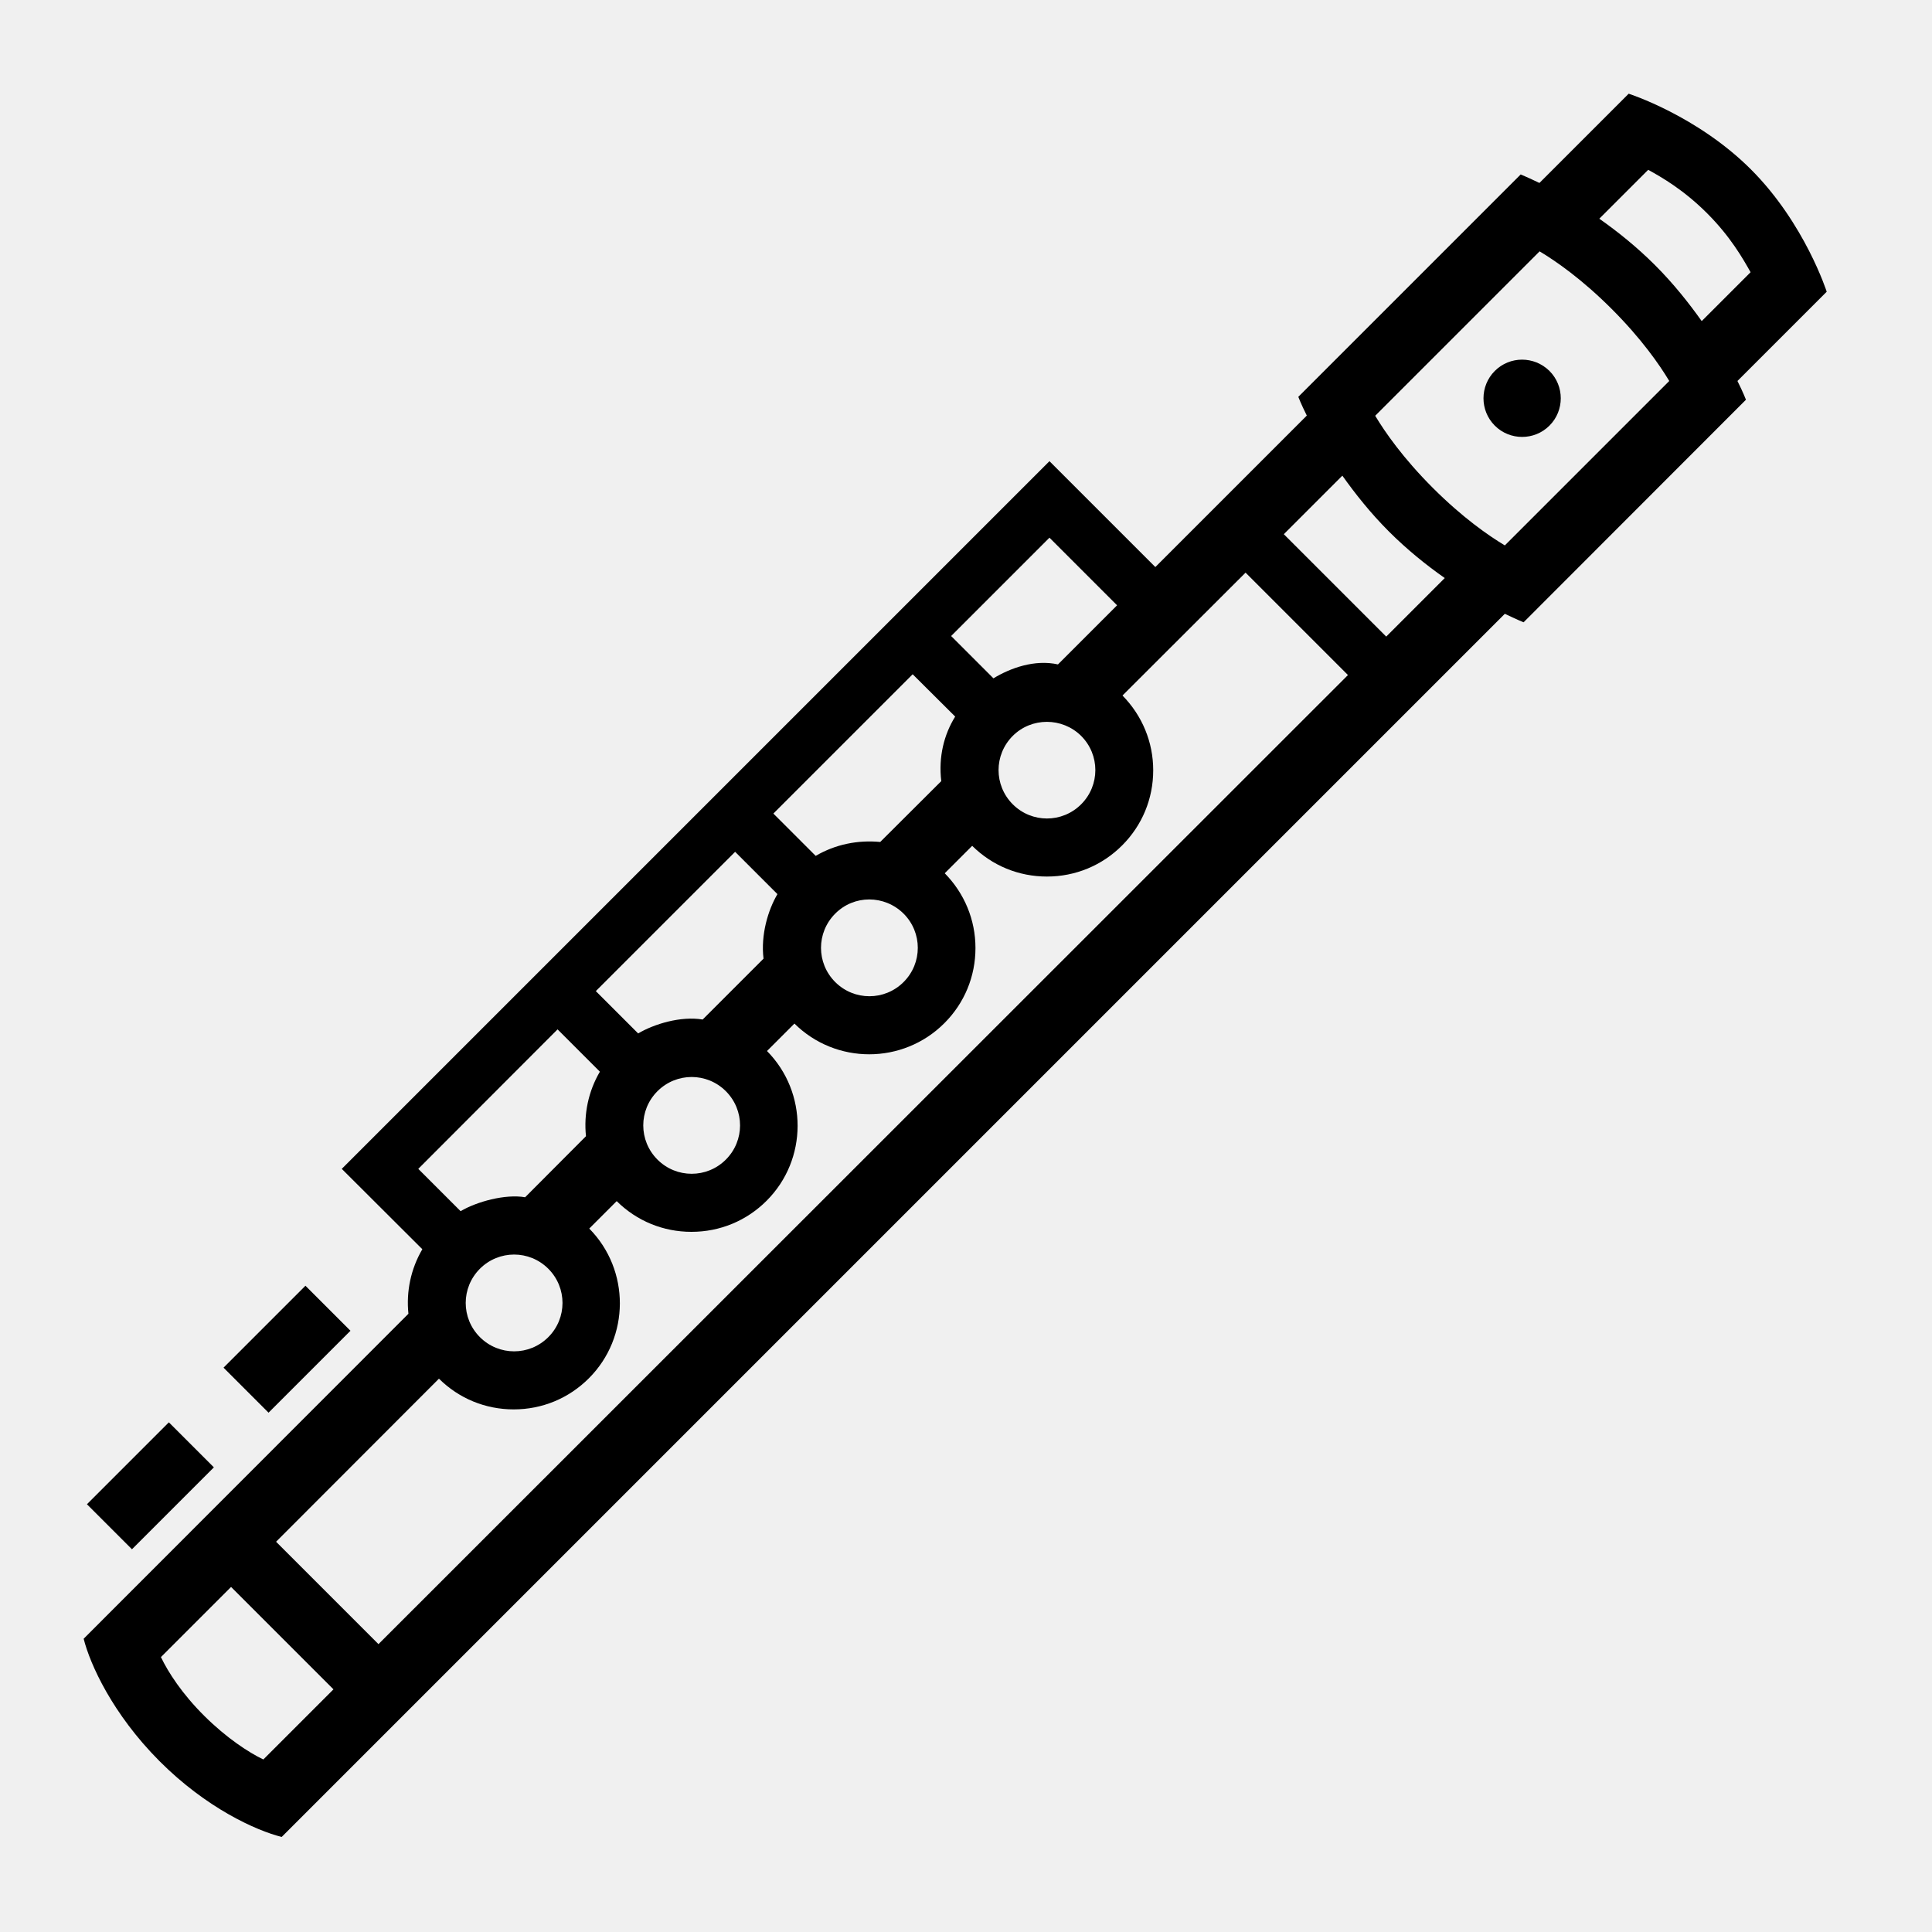
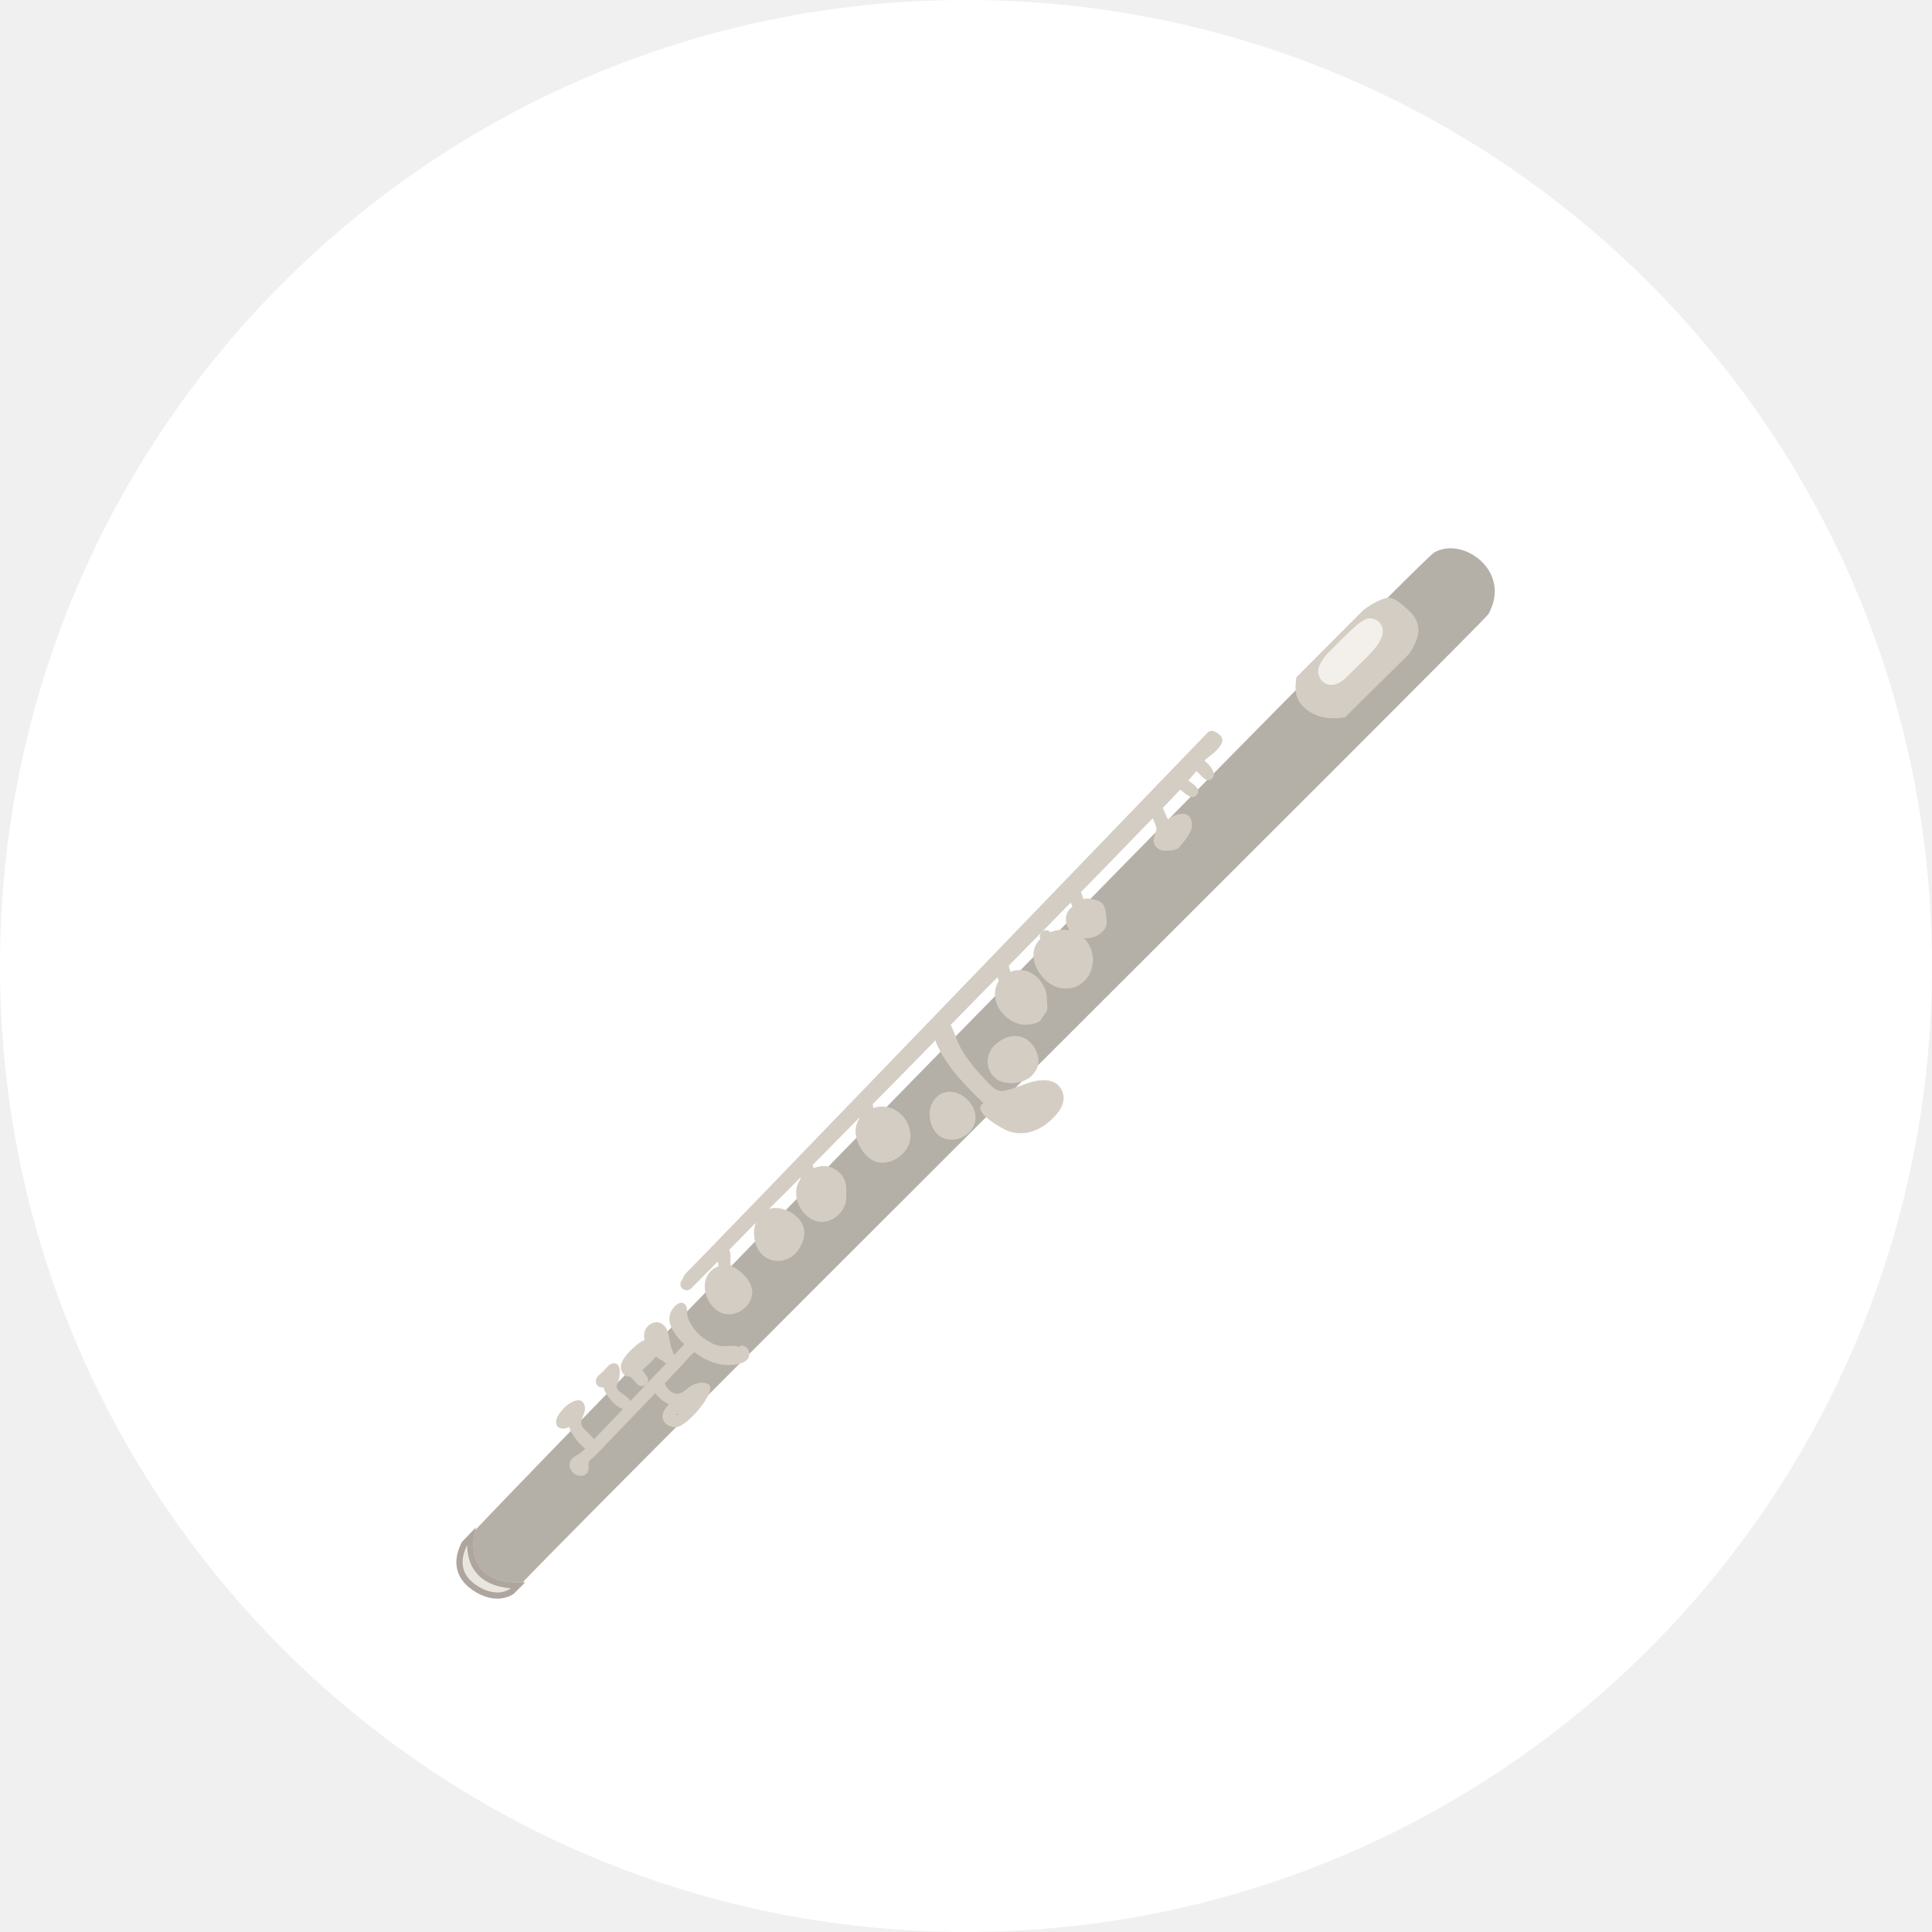
- <svg xmlns="http://www.w3.org/2000/svg" version="1.1" id="icon" x="0px" y="0px" viewBox="0 0 1000 1000" style="enable-background:new 0 0 1000 1000;" xml:space="preserve">
-   <path d="M802,192c7.8,7.8,7.8,20.5,0,28.3c-7.8,7.8-20.5,7.8-28.3,0c-7.8-7.8-7.8-20.5,0-28.3C781.5,184.2,794.1,184.2,802,192z M115.7,707.9l23.3,23.3l42.4-42.4l-23.3-23.3L115.7,707.9z M45,778.6l23.3,23.3l42.4-42.4l-23.3-23.3L45,778.6z M788.6,322.1 c0,0-3.7-1.5-9.7-4.4L145.8,950.8c-13.2-3.3-39-14.9-63.3-39.3s-35.9-50.1-39.2-63.3L211.4,680c-1.2-11.4,1.2-23.2,7.2-33.4 L176.9,605l366.3-366.3l54.8,54.8l78.4-78.4c-3-6-4.4-9.7-4.4-9.7L787.1,90.3c0,0,3.7,1.5,9.7,4.4L843,48.5c0,0,35.4,11.3,63.3,39.2 c0,0,0,0,0,0c0,0,0,0,0,0c27.9,27.9,39.2,63.3,39.2,63.3l-46.2,46.2c3,6,4.4,9.7,4.4,9.7L788.6,322.1z M303.3,588.1 c-1.2-11.4,1.2-23.2,7.2-33.4l-21.9-21.9L216.5,605l21.9,21.9c8.3-4.9,23.1-9,33.4-7.2L303.3,588.1z M395.2,496.2 c-1.5-12.3,2.3-25.1,7.2-33.4l-21.9-21.9l-72.1,72.1l21.9,21.9c8.3-4.9,22.1-9.1,33.4-7.2L395.2,496.2z M487.2,404.3 c-1.5-12.5,1.4-24.1,7.2-33.4L472.4,349l-72.1,72.1l21.9,21.9c10.2-6,21.9-8.3,33.4-7.2L487.2,404.3z M578.2,313.3l-35-35 l-50.9,50.9l21.9,21.9c8.7-5.3,21.3-9.9,33.4-7.2L578.2,313.3z M853.1,87.9l-25.3,25.3c9.4,6.6,19.4,14.6,28.9,24.1c0,0,0,0,0,0 s0,0,0,0c9.5,9.5,17.5,19.6,24.1,28.9l25.3-25.3c-4-7.1-10.4-18.4-22.5-30.5C871.5,98.3,860.2,91.8,853.1,87.9z M524.2,380.9 c-9.8,9.8-9.8,25.6,0,35.4c9.8,9.8,25.6,9.8,35.4,0c9.8-9.8,9.8-25.6,0-35.4C549.8,371.2,533.9,371.2,524.2,380.9z M432.3,472.9 c-9.8,9.8-9.8,25.6,0,35.4c9.8,9.8,25.6,9.8,35.4,0c9.8-9.8,9.8-25.6,0-35.4C457.8,463.1,442,463.1,432.3,472.9z M340.3,564.8 c-9.8,9.8-9.8,25.6,0,35.4c9.8,9.8,25.6,9.8,35.4,0c9.8-9.8,9.8-25.6,0-35.4C365.9,555,350.1,555,340.3,564.8z M248.4,692.1 c9.8,9.8,25.6,9.8,35.4,0s9.8-25.6,0-35.4c-9.8-9.8-25.6-9.8-35.4,0C238.6,666.5,238.6,682.3,248.4,692.1z M172.6,874.4l-53-53 l-36.3,36.3c3.7,7.8,11,19.1,22.5,30.5s22.8,18.8,30.5,22.5L172.6,874.4z M697.7,349.4l-53-53L581,360 c10.2,10.4,15.9,24.1,15.9,38.7c0,14.7-5.7,28.5-16.1,38.9c-10.4,10.4-24.2,16.1-38.9,16.1c-14.6,0-28.3-5.6-38.7-15.9l-14.2,14.2 c10.2,10.4,15.9,24.1,15.9,38.7c0,14.7-5.7,28.5-16.1,38.9c-10.7,10.7-24.8,16.1-38.9,16.1c-14,0-28-5.3-38.7-15.9l-14.2,14.2 c21.2,21.5,21.1,56.2-0.2,77.5c-10.4,10.4-24.2,16.1-38.9,16.1c-14.6,0-28.3-5.6-38.7-15.9l-14.2,14.2c21.2,21.5,21.1,56.2-0.2,77.5 c-10.4,10.4-24.2,16.1-38.9,16.1c-14.6,0-28.3-5.6-38.7-15.9L142.9,798l53,53L697.7,349.4z M747.8,299.2 c-9.4-6.6-19.4-14.6-28.9-24.1s-17.5-19.6-24.1-28.9l-30.3,30.3l53,53L747.8,299.2z M864,197.2c-5.1-8.5-14.4-21.9-29.8-37.3 c0,0,0,0,0,0s0,0,0,0c-15.4-15.4-28.8-24.7-37.3-29.8l-85.1,85.1c5.1,8.5,14.4,21.9,29.8,37.3c0,0,0,0,0,0c0,0,0,0,0,0 c15.4,15.4,28.8,24.7,37.3,29.8L864,197.2z" />
+ <svg xmlns="http://www.w3.org/2000/svg" id="_レイヤー_2" data-name="レイヤー 2" viewBox="0 0 252.75 252.75">
+   <defs>
+     <style>
+       .cls-1 {
+         fill: #fff;
+       }
+ 
+       .cls-2 {
+         fill: #f3f0ec;
+       }
+ 
+       .cls-3 {
+         fill: #d4cdc3;
+       }
+ 
+       .cls-4 {
+         fill: #e9e6e0;
+       }
+ 
+       .cls-5 {
+         fill: #aea59e;
+       }
+ 
+       .cls-6 {
+         fill: #b5b0a7;
+       }
+     </style>
+   </defs>
+   <g id="_レイヤー_1-2" data-name="レイヤー 1">
+     <g>
+       <circle class="cls-1" cx="126.37" cy="126.37" r="126.37" />
+       <g>
+         <path class="cls-6" d="M66.79,208.74c-1.39.55,127.35-127.36,127.93-128.4,3.14-5.63-3.38-10.27-7.12-8.04-2.22,1.32-126.52,128.51-126.61,129.17-.15,1.13.05,2.24.58,3.24.89,1.68,3.15,4.5,5.22,4.02Z" />
+         <g>
+           <path class="cls-4" d="M68.7,206.99l-1.49,1.5s-2.21,1.76-5.48-.54c-1.36-.95-3-2.94-1.32-6.2l1.84-1.94s-2.54,7.73,6.45,7.18Z" />
+           <path class="cls-5" d="M66.69,207.88c-.23.16-1.93,1.21-4.49-.58-1.24-.87-2.42-2.45-1.12-5.08l.04-.04c.01,1.11.26,2.38,1.09,3.46.97,1.25,2.5,1.97,4.58,2.14l-.1.1M67.22,208.49l1.49-1.5c-8.99.55-6.45-7.18-6.45-7.18l-1.84,1.94c-1.68,3.26-.03,5.25,1.32,6.2,3.27,2.3,5.48.54,5.48.54h0Z" />
+         </g>
+         <g>
+           <path class="cls-3" d="M90.38,168.6c1.17-1.19,2.35-2.37,3.52-3.56.03.23.07.45.1.63-.67.23-1.26.72-1.56,1.41-.72,1.62.23,3.84,1.78,4.6,1.52.75,3.45-.22,4.03-1.75.65-1.63-.71-3.17-2-4.01-.2-.13-.42-.22-.64-.29-.02-.14-.04-.28-.05-.4-.03-.46.07-.97-.05-1.42-.03-.1-.07-.2-.12-.29,1.16-1.18,2.32-2.36,3.47-3.55-.46,1.34-.17,3.03.71,4.02,1.2,1.35,3.33,1.25,4.53-.06,1.08-1.17,1.6-2.99.53-4.34-.89-1.12-2.62-1.86-4.01-1.43.1-.11.2-.21.3-.32,1.28-1.26,2.55-2.52,3.81-3.8,0,.05.01.1.02.14-.24.34-.42.71-.51,1.11-.4,1.7.63,3.68,2.24,4.35,1.69.7,3.51-.45,4.09-2.07.19-.52.13-1.24.14-1.79.01-.51-.03-1-.25-1.47-.41-.91-1.29-1.58-2.28-1.73-.59-.09-1.19.01-1.75.24-.02-.15-.05-.29-.12-.41,2.02-2.06,4.05-4.11,6.08-6.16,0,.04,0,.08.01.12-1.12,1.72-.07,4.11,1.48,5.24,1.53,1.12,3.63.23,4.64-1.18,1.15-1.62.5-3.86-1.04-4.98-.97-.71-2.18-.85-3.24-.49,0-.17-.03-.34-.08-.5,2.14-2.16,4.28-4.32,6.4-6.5.6-.62,1.21-1.24,1.82-1.86.07.31.22.61.35.88,1.41,2.92,3.66,5.1,5.94,7.35-1.82,1.04,2.68,3.47,3.3,3.67,2.6.87,5.04-.59,6.59-2.66.57-.82.8-1.78.35-2.71-.56-1.17-1.75-1.41-2.93-1.28-1.32.15-2.51.76-3.77,1.13-.47.14-1.04.34-1.54.2-.68-.18-1.25-.87-1.72-1.36-1.07-1.12-2.08-2.32-2.92-3.62-.74-1.14-1.07-2.42-1.65-3.63,2.03-2.08,4.07-4.16,6.11-6.23.05.16.1.3.15.42,0,.02.02.04.03.06-.8,1.2-.61,2.83.29,4.01.62.8,1.55,1.46,2.55,1.67.65.13,2.43.03,2.76-.71.2-.46.66-.78.73-1.3.05-.39-.05-.9-.04-1.3.02-.96-.43-1.91-1.07-2.63-.98-1.1-2.43-1.42-3.71-.92-.06-.26-.13-.5-.19-.69-.01-.03-.03-.07-.04-.1,1.43-1.45,2.85-2.91,4.28-4.36-.19.23-.27.55-.12.84-.14.14-.28.29-.4.46-1.15,1.66-.18,3.83,1.18,5.04,1.63,1.46,4.16,1.35,5.42-.54,1.08-1.62.82-3.72-.5-5.06,1.04.09,2.17-.36,2.74-1.23.38-.62.18-1.43.1-2.11-.09-.8-.31-1.35-1.14-1.6-.58-.17-1.21-.34-1.78-.16-.08-.29-.16-.59-.29-.85-.01-.02-.03-.04-.04-.06,2.9-2.96,5.79-5.93,8.67-8.92.25-.26.49-.51.74-.76.1.27.22.53.3.74.12.32.22.59.14.92-.16.61-.51,1.04-.24,1.71.23.58.8.87,1.4.88.44,0,1.51-.03,1.81-.39.69-.86,1.86-2.05,1.71-3.25-.23-1.83-2.18-1.17-3.14-.47-.21-.3-.4-1-.68-1.48.77-.79,1.53-1.58,2.28-2.39.09.07.18.14.26.19.5.38,1.25,1.17,1.87.54.65-.68-.21-1.3-.73-1.69-.1-.07-.21-.16-.32-.25.35-.4.7-.81,1.05-1.23.07.06.13.11.19.16.47.46,1.17,1.52,1.88.78.54-.56-.15-1.63-1.01-2.28.04-.05.08-.1.12-.16.15-.21,3.08-2.01,1.96-3.13-.11-.11-1.05-1.05-1.68-.4-.8.83-66.78,69.34-67.95,70.43-.27.26-.61.6-.68.99-.23.28-.4.6-.31.94.15.59.93.8,1.35.37ZM140.31,118.59s0,0,0,0c-.27.24-.51.49-.65.75-.4.78-.23,1.7.27,2.38-.84-.18-1.73-.09-2.53.25-.02-.02-.02-.04-.04-.06-.34-.33-.77-.24-1.05.01,1.26-1.28,2.52-2.57,3.77-3.85.08.18.16.36.22.52Z" />
+           <path class="cls-3" d="M76.98,192.18c.08-.37-.1-.64.09-.99.12-.22.42-.41.6-.58.69-.65,1.33-1.37,1.99-2.05,1.44-1.49,2.87-2.99,4.31-4.48.59-.61,1.17-1.23,1.76-1.84.42.64,1.11,1.15,1.78,1.48-.41.46-.9,1.02-.84,1.68.07.82.87,1.26,1.61,1.32,1.56.12,5.53-4.77,4.48-5.56-.65-.49-1.57-.25-2.24.08-.61.31-1.16,1.07-1.87,1.1-.76.04-1.49-.72-1.68-1.39,0,0,0,0,0,0,.38-.4.77-.8,1.15-1.2.65-.69,1.29-1.38,1.93-2.09.21-.23.5-.49.77-.77.24.17.48.33.71.48,1.14.72,2.43,1.24,3.79,1.21.87-.02,2.53-.16,2.69-1.27.07-.45-.16-.98-.58-1.18-.38-.18-.58-.08-.76.1-.43-.23-1.12-.15-1.55-.12-.58.04-1.13-.05-1.66-.22-1.08-.54-2.03-1.15-2.75-2.15-.31-.43-.59-.92-.74-1.43-.14-.47.02-1.07-.23-1.49-.61-1-1.68.15-1.97.79-.34.72-.2,1.51.14,2.2.38.76.95,1.44,1.61,2.04-.43.47-.86.94-1.3,1.4-.37-.65-.53-1.32-.65-2.06-.12-.7-.26-1.46-.85-1.92-.97-.75-2.3.08-2.45,1.19-.04.27,0,.55.07.83-.51.22-.99.58-1.31.88-.81.75-2.34,2.15-1.62,3.36.26.44.63.58,1.02.56.1.09.2.17.29.26.31.32.58.83,1.03.96.65.18,1.34-.56.92-1.17-.19-.28-.41-.58-.64-.87.14-.13.27-.27.37-.4.4-.34,1-.85,1.42-1.42.05.04.1.09.14.13.26.22.55.34.82.52.13.08.24.19.37.28-.53.55-1.05,1.1-1.58,1.65-1.04,1.08-2.07,2.17-3.09,3.25-.21-.38-.72-.71-1.05-.95-.29-.21-.68-.44-.75-.82-.06-.31.13-.57.23-.85.11-.32.14-.62.16-.95.04-.56,0-1.37-.77-1.36-.57,0-.96.61-1.31.97-.35.36-.93.7-1.03,1.23-.11.58.44,1.11,1.02.94.03.72,1.42,2.56,2.52,2.84-1.26,1.33-2.52,2.65-3.79,3.97-.37-.55-1.06-1.07-1.34-1.4-.9-1.07.41-1.87.12-2.98-.42-1.58-2.27-.24-2.83.41-.39.44-.89,1.05-.91,1.66-.03.97,1.04,1.1,1.7.67.12.55,1.14,2.22,2.12,2.83-.39.38-.79.73-1.29,1-.67.36-.98,1.07-.62,1.77.51.98,2.1,1.22,2.36-.07ZM88.71,185.07c-.1.03-.2.05-.3.05.07-.19.19-.27.3-.05Z" />
+           <path class="cls-3" d="M130.22,136.64c-1.27,1.18-1.41,3.15-.07,4.36,1.27,1.15,4.13.83,5.1-.6,1.14-1.3.52-3.21-.69-4.22-1.37-1.14-3.13-.65-4.34.47ZM134.06,139.14s0-.02.01-.03c0,.01,0,.02,0,.03,0,0,0,0,0,0Z" />
+           <path class="cls-3" d="M122.37,143.69c-1.15,1.26-.93,3.51.25,4.67,1.21,1.19,3.26.84,4.32-.38,2.4-2.82-2.13-6.97-4.57-4.29Z" />
+           <path class="cls-3" d="M175.98,93.81l8.41-8.3c1.71-2.67,1.54-4.27-.44-5.96-.6-.52-1.45-1.31-2.28-1.36-.58-.04-2.45.86-3.41,1.72l-8.66,8.69c-.29,1.84-.04,2.92.9,3.86,1.95,1.96,4.86,1.5,5.49,1.35Z" />
+         </g>
+         <g>
+           <path class="cls-2" d="M175.81,83.9c.14-.14.31-.3.51-.49.14-.13.3-.28.46-.43.65-.62,1.45-1.39,2.14-1.64.34-.13.96.02,1.31.45.41.5.34,1.25-.18,2.12-.28.46-.93,1.2-1.99,2.26-.42.42-.85.84-1.24,1.21-.31.31-.6.58-.83.81,0,0-.18.19-.18.19-.68.68-1.44.95-2.04.76-.47-.15-.79-.57-.9-1.18-.11-.64.63-1.72,1.42-2.5l.15-.14c.15-.14.29-.27.41-.39.2-.2.36-.36.51-.53.15-.15.29-.31.46-.48Z" />
+           <path class="cls-2" d="M177.77,85.88h0c-.42.42-.85.83-1.23,1.21-.32.31-.6.59-.83.82l-.19.19-.04.04c-.53.53-1.14.77-1.6.62-.41-.13-.57-.54-.62-.87-.06-.35.37-1.22,1.3-2.15.05-.05.1-.09.14-.14.16-.15.29-.28.41-.4.2-.2.36-.37.52-.54.14-.15.29-.3.45-.47.14-.14.3-.3.5-.48.14-.13.3-.28.47-.44.59-.56,1.39-1.33,2-1.56.16-.06.61.02.86.33.39.48.03,1.24-.22,1.65-.39.65-1.55,1.81-1.93,2.19M178.34,86.45c.86-.86,1.69-1.75,2.05-2.34,1.49-2.45-.65-3.51-1.61-3.15-.95.35-2,1.49-2.73,2.16-.21.19-.38.35-.53.5-.36.36-.59.63-.98,1.01-.12.12-.24.24-.39.38-.05.05-.1.1-.16.15-.68.68-1.69,1.94-1.53,2.86.31,1.79,2.14,2.11,3.58.68.02-.02.03-.03.05-.05.05-.06.11-.12.18-.18.51-.51,1.3-1.25,2.06-2.02h0Z" />
+         </g>
+       </g>
+     </g>
+   </g>
</svg>
